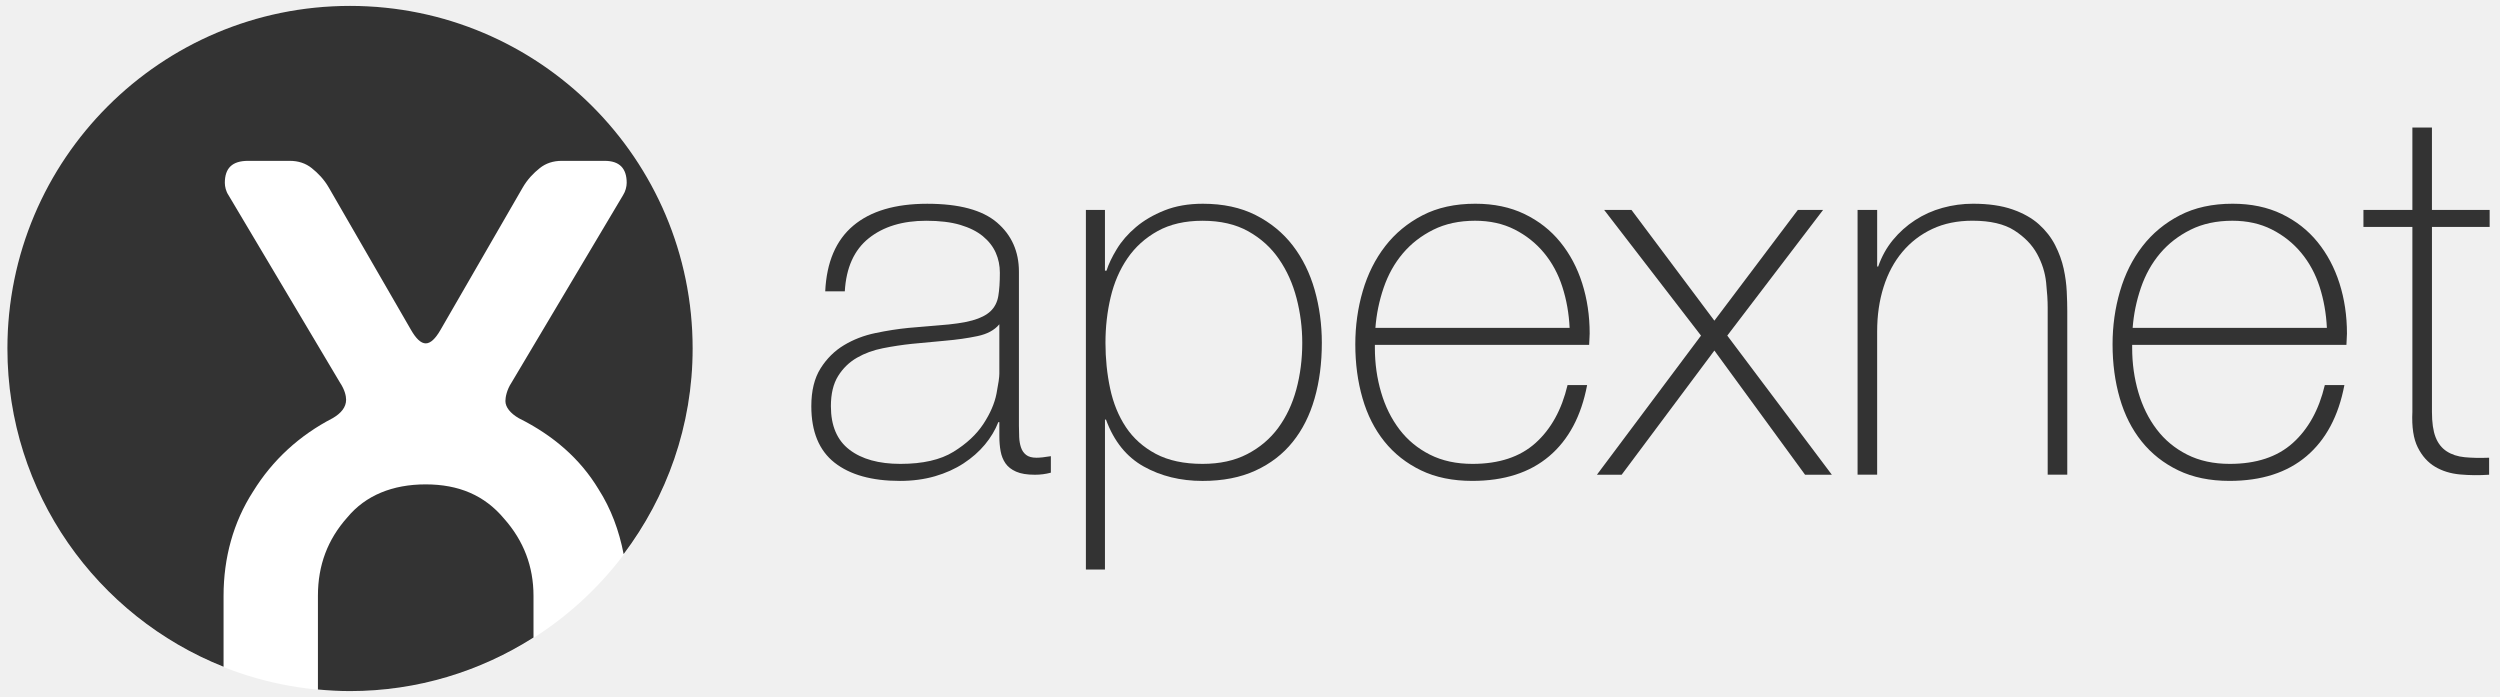
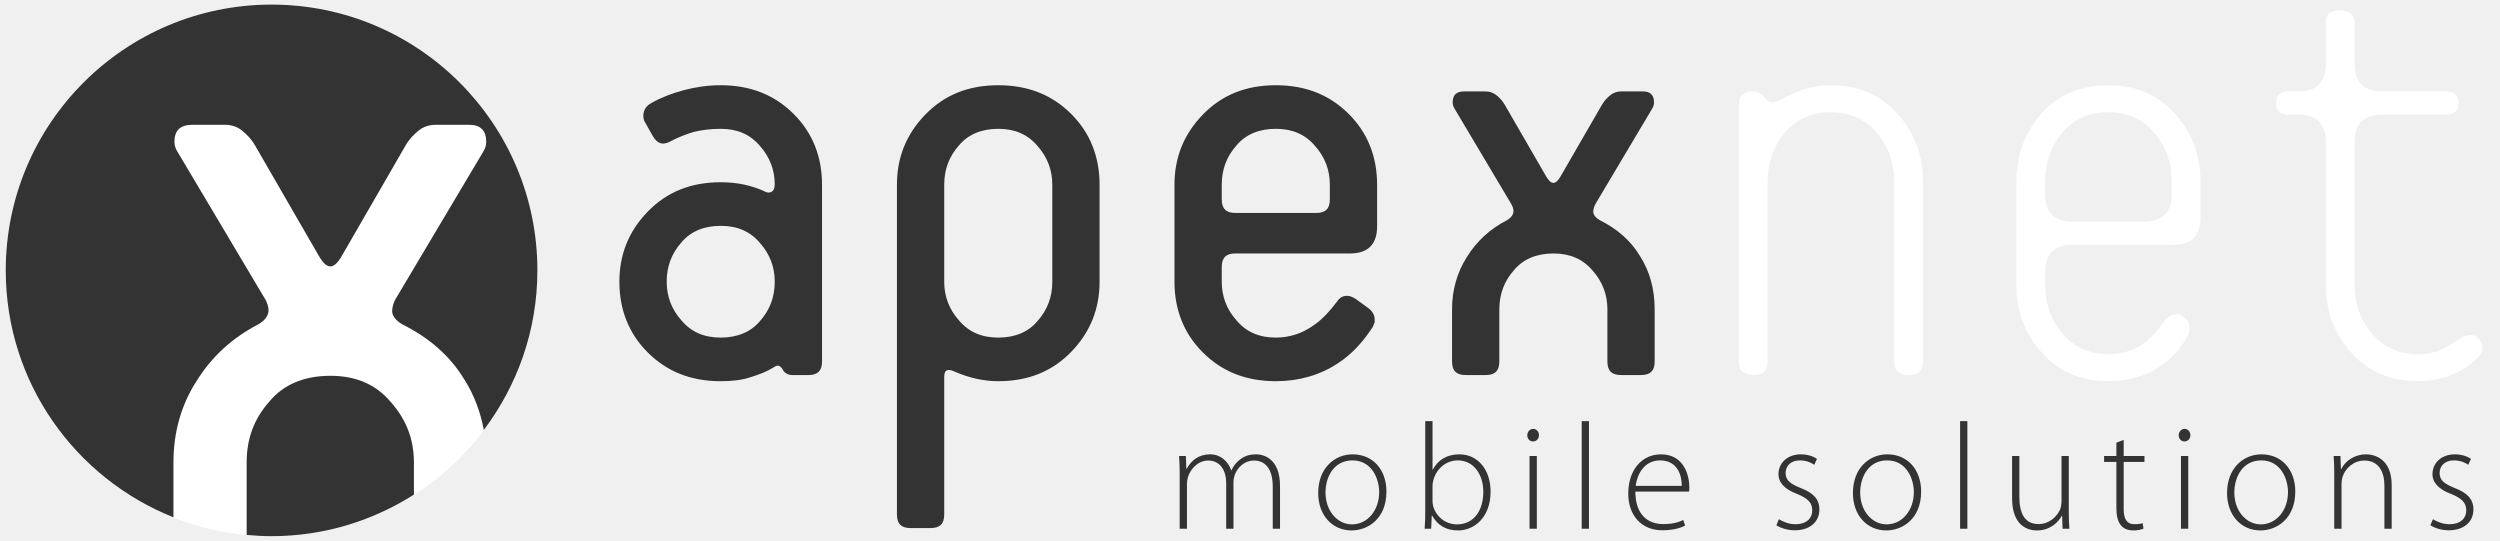
- <svg xmlns="http://www.w3.org/2000/svg" version="1.1" id="Layer_1" x="0px" y="0px" width="165px" height="46px" viewBox="0 0 165 46" enable-background="new 0 0 165 46" xml:space="preserve">
+ <svg xmlns="http://www.w3.org/2000/svg" version="1.1" id="Layer_1" x="0px" y="0px" width="212.667px" height="46px" viewBox="0 0 212.667 46" enable-background="new 0 0 212.667 46" xml:space="preserve">
+   <g>
+     <path fill="#333333" d="M65.906,23.964c0,1.306-0.419,2.403-1.254,3.344c-0.784,0.939-1.932,1.41-3.343,1.41   c-1.41,0-2.508-0.471-3.343-1.463c-0.835-0.939-1.253-2.037-1.253-3.291c0-1.305,0.418-2.402,1.253-3.343   c0.784-0.94,1.933-1.409,3.343-1.409c1.411,0,2.507,0.469,3.343,1.462C65.487,21.614,65.906,22.711,65.906,23.964 M69.927,30.756   V15.712c0-2.351-0.783-4.389-2.402-6.007c-1.619-1.619-3.657-2.455-6.216-2.455c-1.097,0-2.142,0.156-3.134,0.417   c-0.992,0.262-1.932,0.627-2.769,1.097c-0.469,0.262-0.679,0.628-0.679,1.098c0,0.209,0.052,0.366,0.104,0.47l0.679,1.202   c0.262,0.47,0.575,0.679,0.888,0.679c0.157,0,0.366-0.053,0.574-0.156c0.68-0.366,1.359-0.627,2.038-0.836   c0.679-0.157,1.411-0.262,2.298-0.262c1.411,0,2.507,0.471,3.343,1.463c0.835,0.94,1.254,2.036,1.254,3.291   c0,0.312-0.104,0.521-0.314,0.626c-0.157,0.053-0.261,0.053-0.418,0c-1.201-0.574-2.455-0.836-3.865-0.836   c-2.56,0-4.597,0.836-6.216,2.508c-1.62,1.671-2.403,3.656-2.403,5.954c0,2.352,0.783,4.388,2.403,6.008   c1.619,1.619,3.656,2.455,6.216,2.455c0.993,0,1.88-0.104,2.611-0.365c0.68-0.21,1.359-0.471,1.934-0.836   c0.261-0.209,0.522-0.158,0.73,0.208c0.157,0.313,0.47,0.47,0.836,0.47h1.358C69.562,31.903,69.927,31.538,69.927,30.756" />
+     <path fill="#333333" d="M89.516,23.966c0,1.304-0.419,2.401-1.255,3.341c-0.783,0.94-1.932,1.411-3.342,1.411   s-2.508-0.471-3.343-1.463c-0.836-0.939-1.254-2.037-1.254-3.289v-8.254c0-1.306,0.418-2.403,1.254-3.344   c0.783-0.939,1.933-1.41,3.343-1.41s2.508,0.471,3.342,1.463c0.836,0.94,1.255,2.036,1.255,3.291V23.966z M93.537,23.966v-8.254   c0-2.351-0.784-4.389-2.402-6.007c-1.619-1.62-3.657-2.455-6.216-2.455c-2.56,0-4.597,0.835-6.216,2.507   c-1.62,1.672-2.403,3.655-2.403,5.955v28.06c0,0.783,0.366,1.148,1.149,1.148h1.724c0.784,0,1.149-0.365,1.149-1.148V32.061   c0-0.575,0.261-0.731,0.835-0.47c1.306,0.574,2.56,0.836,3.762,0.836c2.559,0,4.597-0.836,6.216-2.508   C92.753,28.247,93.537,26.262,93.537,23.966" />
+     <path fill="#333333" d="M113.125,16.966c0,0.783-0.366,1.148-1.149,1.148h-6.895c-0.783,0-1.15-0.365-1.15-1.148v-1.254   c0-1.306,0.419-2.403,1.254-3.344c0.783-0.939,1.934-1.41,3.344-1.41s2.507,0.471,3.343,1.463c0.835,0.94,1.254,2.036,1.254,3.291   V16.966z M117.146,19.264v-3.552c0-2.351-0.783-4.389-2.402-6.007c-1.619-1.62-3.656-2.455-6.216-2.455   c-2.561,0-4.598,0.835-6.216,2.507c-1.62,1.672-2.403,3.656-2.403,5.955v8.254c0,2.35,0.783,4.386,2.403,6.006   c1.618,1.619,3.655,2.455,6.216,2.455c1.984,0,3.761-0.521,5.275-1.517c1.201-0.782,2.141-1.827,2.925-3.027   c0.053-0.054,0.105-0.21,0.209-0.471v-0.261c0-0.313-0.156-0.627-0.47-0.889l-1.148-0.836c-0.262-0.157-0.471-0.262-0.732-0.262   c-0.365,0-0.627,0.157-0.836,0.471c-0.626,0.836-1.254,1.516-1.932,1.986c-0.992,0.729-2.09,1.096-3.291,1.096   c-1.41,0-2.508-0.471-3.344-1.463c-0.835-0.939-1.254-2.037-1.254-3.289v-1.255c0-0.783,0.367-1.149,1.15-1.149h9.768   C116.363,21.562,117.146,20.778,117.146,19.264" />
+     <path fill="#333333" d="M140.757,30.756v-4.44c0-1.725-0.418-3.239-1.254-4.545c-0.784-1.305-1.934-2.298-3.396-3.029   c-0.365-0.209-0.575-0.471-0.575-0.731c0-0.157,0.053-0.47,0.262-0.783l4.754-7.992c0.104-0.156,0.155-0.365,0.155-0.522   c0-0.626-0.312-0.939-0.939-0.939h-1.827c-0.367,0-0.681,0.104-0.941,0.313c-0.261,0.208-0.522,0.47-0.73,0.835l-3.5,6.059   c-0.209,0.366-0.419,0.575-0.627,0.575c-0.209,0-0.418-0.209-0.627-0.575l-3.5-6.059c-0.209-0.365-0.47-0.627-0.73-0.835   c-0.262-0.209-0.575-0.313-0.941-0.313h-1.775c-0.679,0-0.992,0.313-0.992,0.939c0,0.157,0.053,0.366,0.156,0.522l4.754,7.992   c0.208,0.313,0.261,0.574,0.261,0.731c0,0.312-0.208,0.574-0.575,0.783c-1.41,0.731-2.56,1.775-3.395,3.134   c-0.836,1.307-1.254,2.82-1.254,4.44v4.44c0,0.782,0.366,1.147,1.149,1.147h1.724c0.783,0,1.149-0.365,1.149-1.147v-4.44   c0-1.307,0.418-2.403,1.253-3.344c0.783-0.939,1.934-1.41,3.344-1.41s2.507,0.471,3.343,1.462c0.836,0.94,1.254,2.038,1.254,3.292   v4.44c0,0.782,0.365,1.147,1.148,1.147h1.724C140.391,31.903,140.757,31.538,140.757,30.756" />
+     <path fill="#FFFFFF" d="M163.583,30.756V15.45c0-2.246-0.731-4.178-2.194-5.798c-1.463-1.619-3.344-2.402-5.642-2.402   c-0.888,0-1.671,0.156-2.455,0.417c-0.731,0.262-1.411,0.574-2.089,0.94c-0.104,0.053-0.261,0.104-0.418,0.104   c-0.262,0-0.471-0.104-0.627-0.365c-0.261-0.366-0.575-0.574-1.046-0.574c-0.781,0-1.2,0.365-1.2,1.148v21.835   c0,0.782,0.419,1.147,1.306,1.147c0.784,0,1.149-0.365,1.149-1.147V15.45c0-1.619,0.47-2.977,1.462-4.178   c0.992-1.149,2.299-1.725,3.918-1.725s2.925,0.575,3.918,1.775c0.991,1.15,1.462,2.508,1.462,4.127v15.306   c0,0.782,0.418,1.147,1.307,1.147C163.216,31.903,163.583,31.538,163.583,30.756" />
+     <path fill="#FFFFFF" d="M184.735,16.547c0,1.516-0.782,2.299-2.297,2.299h-6.164c-1.516,0-2.299-0.783-2.299-2.299V15.45   c0-1.619,0.471-2.977,1.463-4.179c0.993-1.149,2.299-1.724,3.918-1.724s2.925,0.574,3.917,1.775   c0.993,1.15,1.462,2.508,1.462,4.127V16.547z M187.191,18.532V15.45c0-2.246-0.731-4.179-2.194-5.798   c-1.462-1.619-3.343-2.402-5.641-2.402c-2.351,0-4.23,0.783-5.694,2.402c-1.409,1.619-2.141,3.552-2.141,5.798v8.776   c0,2.245,0.731,4.178,2.193,5.797c1.463,1.619,3.344,2.403,5.642,2.403c1.672,0,3.134-0.419,4.388-1.254   c0.991-0.679,1.776-1.515,2.351-2.612c0.104-0.209,0.156-0.418,0.156-0.573c0-0.472-0.156-0.784-0.521-1.045   c-0.052,0-0.104-0.054-0.209-0.158c-0.105-0.052-0.21-0.052-0.365-0.052c-0.42,0-0.784,0.21-1.045,0.575   c-0.575,0.835-1.148,1.462-1.724,1.881c-0.838,0.626-1.829,0.939-3.03,0.939c-1.619,0-2.925-0.574-3.918-1.776   c-0.992-1.148-1.463-2.507-1.463-4.125v-1.099c0-1.515,0.783-2.298,2.299-2.298h8.619C186.407,20.83,187.191,20.047,187.191,18.532   " />
+     <path fill="#FFFFFF" d="M210.749,28.718c-0.157-0.157-0.365-0.209-0.627-0.209c-0.365,0-0.731,0.157-1.149,0.47   c-0.418,0.313-0.887,0.575-1.462,0.836c-0.522,0.209-1.149,0.313-1.829,0.313c-1.618,0-2.925-0.574-3.917-1.776   c-0.993-1.148-1.463-2.507-1.463-4.127V12.056c0-1.516,0.783-2.299,2.299-2.299h5.379c0.784,0,1.149-0.313,1.149-0.993   c0-0.678-0.365-0.992-1.149-0.992h-5.379c-1.516,0-2.299-0.782-2.299-2.298V2.026c0-0.784-0.418-1.149-1.306-1.149   c-0.783,0-1.149,0.365-1.149,1.149v3.447c0,1.516-0.782,2.298-2.298,2.298h-0.784c-0.783,0-1.149,0.314-1.149,0.992   c0,0.68,0.366,0.993,1.149,0.993h0.784c1.516,0,2.298,0.783,2.298,2.299v12.169c0,2.246,0.731,4.18,2.194,5.799   c1.462,1.619,3.343,2.403,5.641,2.403c1.097,0,2.089-0.21,2.979-0.575c0.835-0.366,1.462-0.784,1.88-1.201   c0.418-0.365,0.627-0.731,0.627-1.097S211.009,28.927,210.749,28.718" />
+     <path fill="#333333" d="M206.743,44.685c0.413,0.258,0.98,0.425,1.573,0.425c1.265,0,2.09-0.709,2.09-1.767   c0-0.942-0.593-1.443-1.601-1.831c-0.837-0.348-1.276-0.631-1.276-1.276c0-0.567,0.413-1.071,1.2-1.071   c0.619,0,1.019,0.22,1.236,0.375l0.232-0.504c-0.309-0.219-0.798-0.386-1.366-0.386c-1.199,0-1.909,0.786-1.909,1.676   c0,0.748,0.555,1.303,1.574,1.689c0.889,0.362,1.302,0.723,1.302,1.406c0,0.645-0.464,1.172-1.443,1.172   c-0.555,0-1.059-0.219-1.394-0.425L206.743,44.685z M198.566,44.98h0.62v-3.83c0-0.192,0.038-0.398,0.076-0.555   c0.245-0.798,0.993-1.418,1.857-1.418c1.276,0,1.715,1.019,1.715,2.141v3.662h0.619v-3.714c0-2.321-1.573-2.617-2.166-2.617   c-1.007,0-1.793,0.567-2.128,1.264h-0.024l-0.04-1.123h-0.581c0.04,0.491,0.052,0.917,0.052,1.484V44.98z M192.364,39.164   c1.638,0,2.269,1.562,2.269,2.696c0,1.585-1.02,2.746-2.309,2.746c-1.264,0-2.256-1.161-2.256-2.707   C190.068,40.57,190.776,39.164,192.364,39.164 M192.377,38.649c-1.535,0-2.928,1.174-2.928,3.287c0,1.937,1.237,3.187,2.837,3.187   c1.38,0,2.966-0.993,2.966-3.303C195.252,39.939,194.092,38.649,192.377,38.649 M185.838,36.481c-0.284,0-0.503,0.259-0.503,0.543   c0,0.283,0.193,0.528,0.477,0.528c0.322,0,0.517-0.245,0.517-0.528C186.328,36.728,186.122,36.481,185.838,36.481 M186.147,38.79   h-0.619v6.19h0.619V38.79z M180.034,37.656v1.134h-1.044v0.504h1.044V43.2c0,0.633,0.104,1.162,0.388,1.484   c0.232,0.296,0.606,0.438,1.058,0.438c0.373,0,0.657-0.064,0.863-0.155l-0.077-0.464c-0.154,0.052-0.387,0.089-0.708,0.089   c-0.658,0-0.903-0.488-0.903-1.276v-4.022h1.767V38.79h-1.767v-1.366L180.034,37.656z M175.985,38.79h-0.619v3.856   c0,0.245-0.051,0.49-0.116,0.683c-0.271,0.62-0.928,1.252-1.831,1.252c-1.225,0-1.638-0.968-1.638-2.308V38.79h-0.62v3.6   c0,2.332,1.329,2.733,2.116,2.733c1.097,0,1.806-0.671,2.114-1.25h0.027l0.037,1.107h0.58c-0.037-0.477-0.051-0.966-0.051-1.509   V38.79z M166.739,44.98h0.619v-9.156h-0.619V44.98z M160.536,39.164c1.638,0,2.269,1.562,2.269,2.696   c0,1.585-1.018,2.746-2.308,2.746c-1.264,0-2.256-1.161-2.256-2.707C158.241,40.57,158.95,39.164,160.536,39.164 M160.549,38.649   c-1.535,0-2.928,1.174-2.928,3.287c0,1.937,1.237,3.187,2.838,3.187c1.38,0,2.966-0.993,2.966-3.303   C163.425,39.939,162.264,38.649,160.549,38.649 M151.109,44.685c0.413,0.258,0.98,0.425,1.573,0.425   c1.264,0,2.088-0.709,2.088-1.767c0-0.942-0.592-1.443-1.599-1.831c-0.839-0.348-1.276-0.631-1.276-1.276   c0-0.567,0.412-1.071,1.199-1.071c0.62,0,1.019,0.22,1.238,0.375l0.231-0.504c-0.309-0.219-0.8-0.386-1.366-0.386   c-1.2,0-1.908,0.786-1.908,1.676c0,0.748,0.554,1.303,1.572,1.689c0.89,0.362,1.303,0.723,1.303,1.406   c0,0.645-0.465,1.172-1.445,1.172c-0.554,0-1.057-0.219-1.393-0.425L151.109,44.685z M139.141,41.332   c0.116-0.954,0.71-2.168,2.077-2.168c1.495,0,1.856,1.303,1.844,2.168H139.141z M143.681,41.82   c0.026-0.116,0.026-0.205,0.026-0.372c0-0.891-0.388-2.799-2.411-2.799c-1.601,0-2.785,1.29-2.785,3.354   c0,1.817,1.108,3.106,2.888,3.106c1.083,0,1.715-0.271,1.947-0.398l-0.155-0.478c-0.349,0.167-0.812,0.348-1.715,0.348   c-1.29,0-2.36-0.787-2.36-2.761H143.681z M134.551,44.98h0.618v-9.156h-0.618V44.98z M130.423,36.481   c-0.283,0-0.502,0.259-0.502,0.543c0,0.283,0.193,0.528,0.477,0.528c0.322,0,0.516-0.245,0.516-0.528   C130.913,36.728,130.708,36.481,130.423,36.481 M130.733,38.79h-0.619v6.19h0.619V38.79z M121.86,41.356   c0-0.219,0.039-0.386,0.078-0.541c0.296-1.032,1.16-1.651,2.062-1.651c1.406,0,2.18,1.251,2.18,2.671   c0,1.61-0.812,2.771-2.23,2.771c-0.967,0-1.768-0.618-2.038-1.559c-0.038-0.156-0.052-0.311-0.052-0.452V41.356z M121.241,43.537   c0,0.464-0.013,1.006-0.051,1.443h0.555l0.051-1.121h0.026c0.489,0.852,1.212,1.264,2.218,1.264c1.354,0,2.76-1.098,2.76-3.303   c0-1.857-1.083-3.171-2.656-3.171c-1.084,0-1.845,0.502-2.257,1.303h-0.026v-4.128h-0.619V43.537z M115.052,39.164   c1.637,0,2.27,1.562,2.27,2.696c0,1.585-1.02,2.746-2.309,2.746c-1.264,0-2.257-1.161-2.257-2.707   C112.756,40.57,113.464,39.164,115.052,39.164 M115.064,38.649c-1.534,0-2.929,1.174-2.929,3.287c0,1.937,1.238,3.187,2.838,3.187   c1.381,0,2.967-0.993,2.967-3.303C117.94,39.939,116.779,38.649,115.064,38.649 M100.351,44.98h0.619v-3.816   c0-0.206,0.037-0.426,0.09-0.594c0.231-0.723,0.889-1.393,1.715-1.393c1.006,0,1.534,0.812,1.534,1.934v3.869h0.618v-3.973   c0-0.218,0.053-0.425,0.104-0.604c0.245-0.658,0.851-1.226,1.625-1.226c1.07,0,1.612,0.825,1.612,2.218v3.585h0.619v-3.648   c0-2.347-1.419-2.683-2.025-2.683c-0.658,0-1.07,0.18-1.471,0.515c-0.231,0.194-0.465,0.465-0.631,0.839h-0.026   c-0.271-0.786-0.929-1.354-1.78-1.354c-1.019,0-1.611,0.528-2.012,1.237h-0.025l-0.039-1.097h-0.58   c0.039,0.491,0.053,0.917,0.053,1.484V44.98z" />
+   </g>
  <circle fill="#FFFFFF" cx="23.102" cy="23" r="22.614" />
  <g>
-     <rect x="52.459" y="9.434" fill="none" width="108.374" height="27.134" />
-     <g enable-background="new    ">
-       <path fill="#333333" d="M65.957,27.862h-0.068c-0.204,0.521-0.499,1.016-0.884,1.479c-0.386,0.465-0.856,0.879-1.411,1.242    c-0.556,0.363-1.185,0.646-1.887,0.85c-0.703,0.203-1.474,0.307-2.312,0.307c-1.859,0-3.298-0.404-4.318-1.207    c-1.02-0.805-1.53-2.047-1.53-3.725c0-1.02,0.204-1.852,0.612-2.498c0.408-0.646,0.923-1.156,1.547-1.53    c0.623-0.374,1.314-0.641,2.074-0.799c0.759-0.159,1.49-0.272,2.193-0.341l2.006-0.17c0.929-0.067,1.66-0.175,2.193-0.322    c0.532-0.147,0.935-0.352,1.207-0.612s0.442-0.595,0.51-1.003c0.068-0.408,0.102-0.918,0.102-1.53    c0-0.476-0.091-0.918-0.272-1.326c-0.182-0.407-0.465-0.77-0.85-1.088c-0.386-0.317-0.884-0.566-1.496-0.748    c-0.612-0.181-1.36-0.271-2.244-0.271c-1.564,0-2.828,0.386-3.791,1.155c-0.963,0.771-1.491,1.938-1.581,3.503h-1.292    c0.09-1.927,0.708-3.372,1.853-4.336c1.145-0.963,2.771-1.444,4.879-1.444c2.108,0,3.644,0.414,4.607,1.241    c0.963,0.827,1.445,1.909,1.445,3.246v10.167c0,0.25,0.005,0.498,0.017,0.748c0.011,0.25,0.051,0.477,0.119,0.68    c0.068,0.205,0.181,0.369,0.34,0.494c0.158,0.123,0.385,0.186,0.68,0.186c0.227,0,0.544-0.033,0.952-0.102v1.088    c-0.34,0.092-0.691,0.137-1.054,0.137c-0.522,0-0.935-0.068-1.241-0.205c-0.306-0.135-0.539-0.316-0.697-0.543    s-0.267-0.494-0.323-0.799c-0.057-0.307-0.085-0.641-0.085-1.004V27.862z M65.957,21.402c-0.318,0.386-0.799,0.646-1.445,0.781    c-0.646,0.137-1.366,0.238-2.159,0.307l-2.176,0.204c-0.635,0.067-1.27,0.164-1.904,0.289c-0.635,0.125-1.207,0.334-1.717,0.629    c-0.51,0.295-0.924,0.697-1.241,1.207c-0.318,0.51-0.476,1.174-0.476,1.988c0,1.293,0.408,2.25,1.224,2.873    c0.816,0.625,1.938,0.936,3.366,0.936c1.473,0,2.64-0.266,3.502-0.799c0.861-0.531,1.518-1.145,1.972-1.836    c0.453-0.691,0.742-1.359,0.867-2.006c0.125-0.646,0.187-1.082,0.187-1.309V21.402z" />
-       <path fill="#333333" d="M72.927,17.866h0.102c0.136-0.431,0.362-0.906,0.68-1.428c0.317-0.521,0.736-1.003,1.258-1.445    s1.15-0.811,1.887-1.105c0.736-0.294,1.581-0.441,2.533-0.441c1.337,0,2.499,0.249,3.485,0.748    c0.985,0.499,1.802,1.167,2.448,2.006c0.646,0.839,1.127,1.813,1.445,2.924c0.316,1.111,0.476,2.278,0.476,3.502    c0,1.338-0.159,2.562-0.478,3.672c-0.318,1.111-0.801,2.07-1.448,2.873c-0.647,0.805-1.466,1.434-2.454,1.887    c-0.988,0.455-2.153,0.682-3.493,0.682c-1.454,0-2.75-0.318-3.885-0.953s-1.965-1.666-2.488-3.094h-0.067l-0.001,9.895h-1.258    V13.854h1.258V17.866z M79.37,30.616c1.136,0,2.119-0.215,2.948-0.646c0.829-0.43,1.511-1.008,2.045-1.732    c0.534-0.727,0.932-1.57,1.193-2.533s0.393-1.99,0.393-3.078c0-0.997-0.125-1.978-0.375-2.94c-0.25-0.964-0.637-1.825-1.16-2.584    c-0.521-0.76-1.197-1.372-2.027-1.837c-0.83-0.464-1.835-0.696-3.017-0.696c-1.159,0-2.148,0.227-2.966,0.68    c-0.818,0.454-1.483,1.054-1.994,1.802c-0.512,0.748-0.881,1.604-1.108,2.567c-0.228,0.964-0.341,1.967-0.341,3.009    c0,1.043,0.102,2.047,0.307,3.01s0.551,1.814,1.04,2.551s1.147,1.324,1.978,1.768C77.114,30.396,78.143,30.616,79.37,30.616z" />
-       <path fill="#333333" d="M90.742,22.762v0.204c0,1.021,0.137,1.996,0.41,2.924c0.271,0.93,0.676,1.746,1.209,2.449    c0.535,0.703,1.205,1.258,2.012,1.666s1.744,0.611,2.812,0.611c1.75,0,3.137-0.459,4.159-1.377s1.728-2.193,2.114-3.824h1.292    c-0.386,2.039-1.219,3.604-2.499,4.691c-1.281,1.088-2.975,1.633-5.083,1.633c-1.292,0-2.42-0.232-3.384-0.697    c-0.963-0.465-1.768-1.1-2.414-1.904c-0.646-0.805-1.127-1.756-1.444-2.855s-0.476-2.283-0.476-3.554    c0-1.225,0.164-2.397,0.492-3.52s0.822-2.107,1.479-2.958c0.657-0.85,1.479-1.53,2.465-2.04c0.986-0.51,2.147-0.765,3.485-0.765    c1.224,0,2.306,0.227,3.246,0.68c0.941,0.454,1.729,1.071,2.363,1.854c0.635,0.781,1.117,1.688,1.445,2.72    s0.493,2.137,0.493,3.314c0,0.114-0.006,0.244-0.017,0.392c-0.012,0.147-0.018,0.267-0.018,0.356H90.742z M103.595,21.64    c-0.046-0.951-0.204-1.853-0.478-2.702c-0.272-0.851-0.676-1.599-1.209-2.244c-0.535-0.646-1.183-1.161-1.943-1.547    c-0.762-0.386-1.631-0.578-2.608-0.578c-1.046,0-1.966,0.198-2.762,0.595s-1.466,0.918-2.011,1.564    c-0.546,0.646-0.967,1.399-1.262,2.261s-0.478,1.745-0.545,2.651H103.595z" />
-       <path fill="#333333" d="M112.266,22.15l-6.393-8.296h1.803l5.473,7.31l5.509-7.31h1.666l-6.324,8.296l6.901,9.181h-1.768    l-5.984-8.195l-6.119,8.195h-1.633L112.266,22.15z" />
-       <path fill="#333333" d="M122.601,13.854h1.292v3.739h0.068c0.227-0.657,0.549-1.24,0.969-1.751c0.42-0.51,0.906-0.946,1.462-1.309    s1.161-0.635,1.819-0.816c0.657-0.181,1.326-0.271,2.006-0.271c1.02,0,1.887,0.125,2.602,0.374    c0.713,0.249,1.297,0.578,1.75,0.985c0.453,0.408,0.811,0.867,1.071,1.377c0.261,0.511,0.447,1.026,0.562,1.548    c0.113,0.521,0.181,1.025,0.203,1.513c0.023,0.487,0.035,0.913,0.035,1.275v10.812h-1.293V20.28c0-0.431-0.033-0.975-0.102-1.632    s-0.267-1.286-0.596-1.888c-0.328-0.6-0.827-1.116-1.496-1.547c-0.668-0.43-1.592-0.646-2.771-0.646    c-0.997,0-1.882,0.182-2.651,0.544c-0.771,0.362-1.429,0.867-1.973,1.513c-0.544,0.646-0.957,1.417-1.24,2.312    c-0.284,0.896-0.426,1.875-0.426,2.94v9.453h-1.292V13.854z" />
-       <path fill="#333333" d="M140.723,22.762v0.204c0,1.021,0.136,1.996,0.408,2.924c0.273,0.93,0.676,1.746,1.211,2.449    c0.533,0.703,1.204,1.258,2.012,1.666c0.806,0.408,1.744,0.611,2.812,0.611c1.749,0,3.136-0.459,4.158-1.377    c1.023-0.918,1.728-2.193,2.114-3.824h1.292c-0.386,2.039-1.219,3.604-2.499,4.691s-2.976,1.633-5.083,1.633    c-1.292,0-2.42-0.232-3.383-0.697c-0.964-0.465-1.769-1.1-2.414-1.904c-0.646-0.805-1.128-1.756-1.445-2.855    c-0.318-1.1-0.477-2.283-0.477-3.554c0-1.225,0.164-2.397,0.494-3.52c0.328-1.122,0.82-2.107,1.479-2.958    c0.657-0.85,1.479-1.53,2.465-2.04s2.147-0.765,3.484-0.765c1.225,0,2.307,0.227,3.248,0.68c0.939,0.454,1.729,1.071,2.363,1.854    c0.634,0.781,1.115,1.688,1.444,2.72s0.493,2.137,0.493,3.314c0,0.114-0.006,0.244-0.018,0.392s-0.017,0.267-0.017,0.356H140.723z     M153.574,21.64c-0.045-0.951-0.205-1.853-0.477-2.702c-0.273-0.851-0.677-1.599-1.211-2.244    c-0.534-0.646-1.182-1.161-1.943-1.547s-1.631-0.578-2.607-0.578c-1.045,0-1.967,0.198-2.762,0.595s-1.467,0.918-2.012,1.564    c-0.545,0.646-0.965,1.399-1.261,2.261s-0.478,1.745-0.546,2.651H153.574z" />
-       <path fill="#333333" d="M164.318,14.977h-3.809v12.206c0,0.703,0.08,1.258,0.238,1.666s0.402,0.721,0.731,0.936    c0.328,0.215,0.726,0.346,1.19,0.391c0.464,0.045,1.002,0.057,1.614,0.033v1.123c-0.657,0.045-1.298,0.039-1.921-0.018    s-1.173-0.227-1.648-0.51c-0.477-0.283-0.856-0.709-1.14-1.275c-0.284-0.566-0.403-1.348-0.356-2.346V14.977h-3.23v-1.122h3.23    v-5.44h1.291v5.44h3.809V14.977z" />
-     </g>
-     <g>
-       <path fill="#333333" d="M35.211,39.329c0-1.947-0.65-3.641-1.944-5.1c-1.287-1.539-2.99-2.26-5.171-2.26    c-2.179,0-3.963,0.721-5.171,2.178c-1.299,1.455-1.942,3.152-1.942,5.176v6.184c0.699,0.064,1.404,0.105,2.12,0.105    c4.459,0,8.605-1.309,12.108-3.535V39.329z" />
-       <path fill="#333333" d="M14.755,39.323c0-2.506,0.644-4.854,1.941-6.871c1.298-2.104,3.074-3.719,5.259-4.852    c0.564-0.326,0.888-0.729,0.888-1.215c0-0.242-0.08-0.646-0.404-1.133L15.08,12.879c-0.166-0.243-0.241-0.566-0.241-0.809    c0-0.971,0.483-1.454,1.535-1.454h2.752c0.561,0,1.047,0.159,1.452,0.483c0.405,0.325,0.809,0.731,1.132,1.296l5.417,9.379    c0.325,0.566,0.648,0.889,0.974,0.889c0.321,0,0.645-0.322,0.972-0.889l5.416-9.379c0.323-0.564,0.726-0.971,1.132-1.296    c0.403-0.324,0.891-0.483,1.452-0.483h2.834c0.969,0,1.455,0.483,1.455,1.454c0,0.242-0.081,0.565-0.239,0.809L33.76,25.253    c-0.32,0.486-0.403,0.975-0.403,1.215c0,0.404,0.323,0.809,0.886,1.135c2.269,1.133,4.044,2.666,5.262,4.688    c0.824,1.289,1.356,2.729,1.655,4.281c2.847-3.781,4.555-8.471,4.555-13.57c0-12.488-10.125-22.613-22.613-22.613    c-12.489,0-22.614,10.125-22.614,22.613c0,9.537,5.913,17.68,14.267,21.004V39.323z" />
-     </g>
+     <path fill="#333333" d="M35.211,39.329c0-1.947-0.65-3.642-1.944-5.101c-1.287-1.539-2.99-2.26-5.171-2.26   c-2.179,0-3.963,0.721-5.171,2.178c-1.299,1.455-1.942,3.152-1.942,5.177v6.184c0.699,0.063,1.404,0.104,2.12,0.104   c4.459,0,8.605-1.309,12.108-3.534V39.329z" />
+     <path fill="#333333" d="M14.755,39.323c0-2.507,0.644-4.854,1.941-6.871c1.298-2.104,3.074-3.72,5.259-4.853   c0.564-0.326,0.888-0.729,0.888-1.215c0-0.242-0.08-0.646-0.404-1.133L15.08,12.879c-0.166-0.243-0.241-0.566-0.241-0.809   c0-0.971,0.483-1.454,1.535-1.454h2.752c0.561,0,1.047,0.159,1.452,0.483c0.405,0.325,0.809,0.731,1.132,1.296l5.417,9.379   c0.325,0.566,0.648,0.889,0.974,0.889c0.321,0,0.645-0.322,0.972-0.889l5.416-9.379c0.323-0.564,0.726-0.971,1.132-1.296   c0.403-0.324,0.891-0.483,1.452-0.483h2.834c0.969,0,1.455,0.483,1.455,1.454c0,0.242-0.081,0.565-0.239,0.809L33.76,25.253   c-0.32,0.486-0.403,0.976-0.403,1.215c0,0.404,0.323,0.81,0.886,1.136c2.269,1.133,4.044,2.666,5.262,4.688   c0.824,1.289,1.356,2.729,1.655,4.281c2.847-3.781,4.555-8.471,4.555-13.57c0-12.488-10.125-22.613-22.613-22.613   c-12.489,0-22.614,10.125-22.614,22.613c0,9.537,5.913,17.68,14.267,21.004V39.323z" />
  </g>
</svg>
